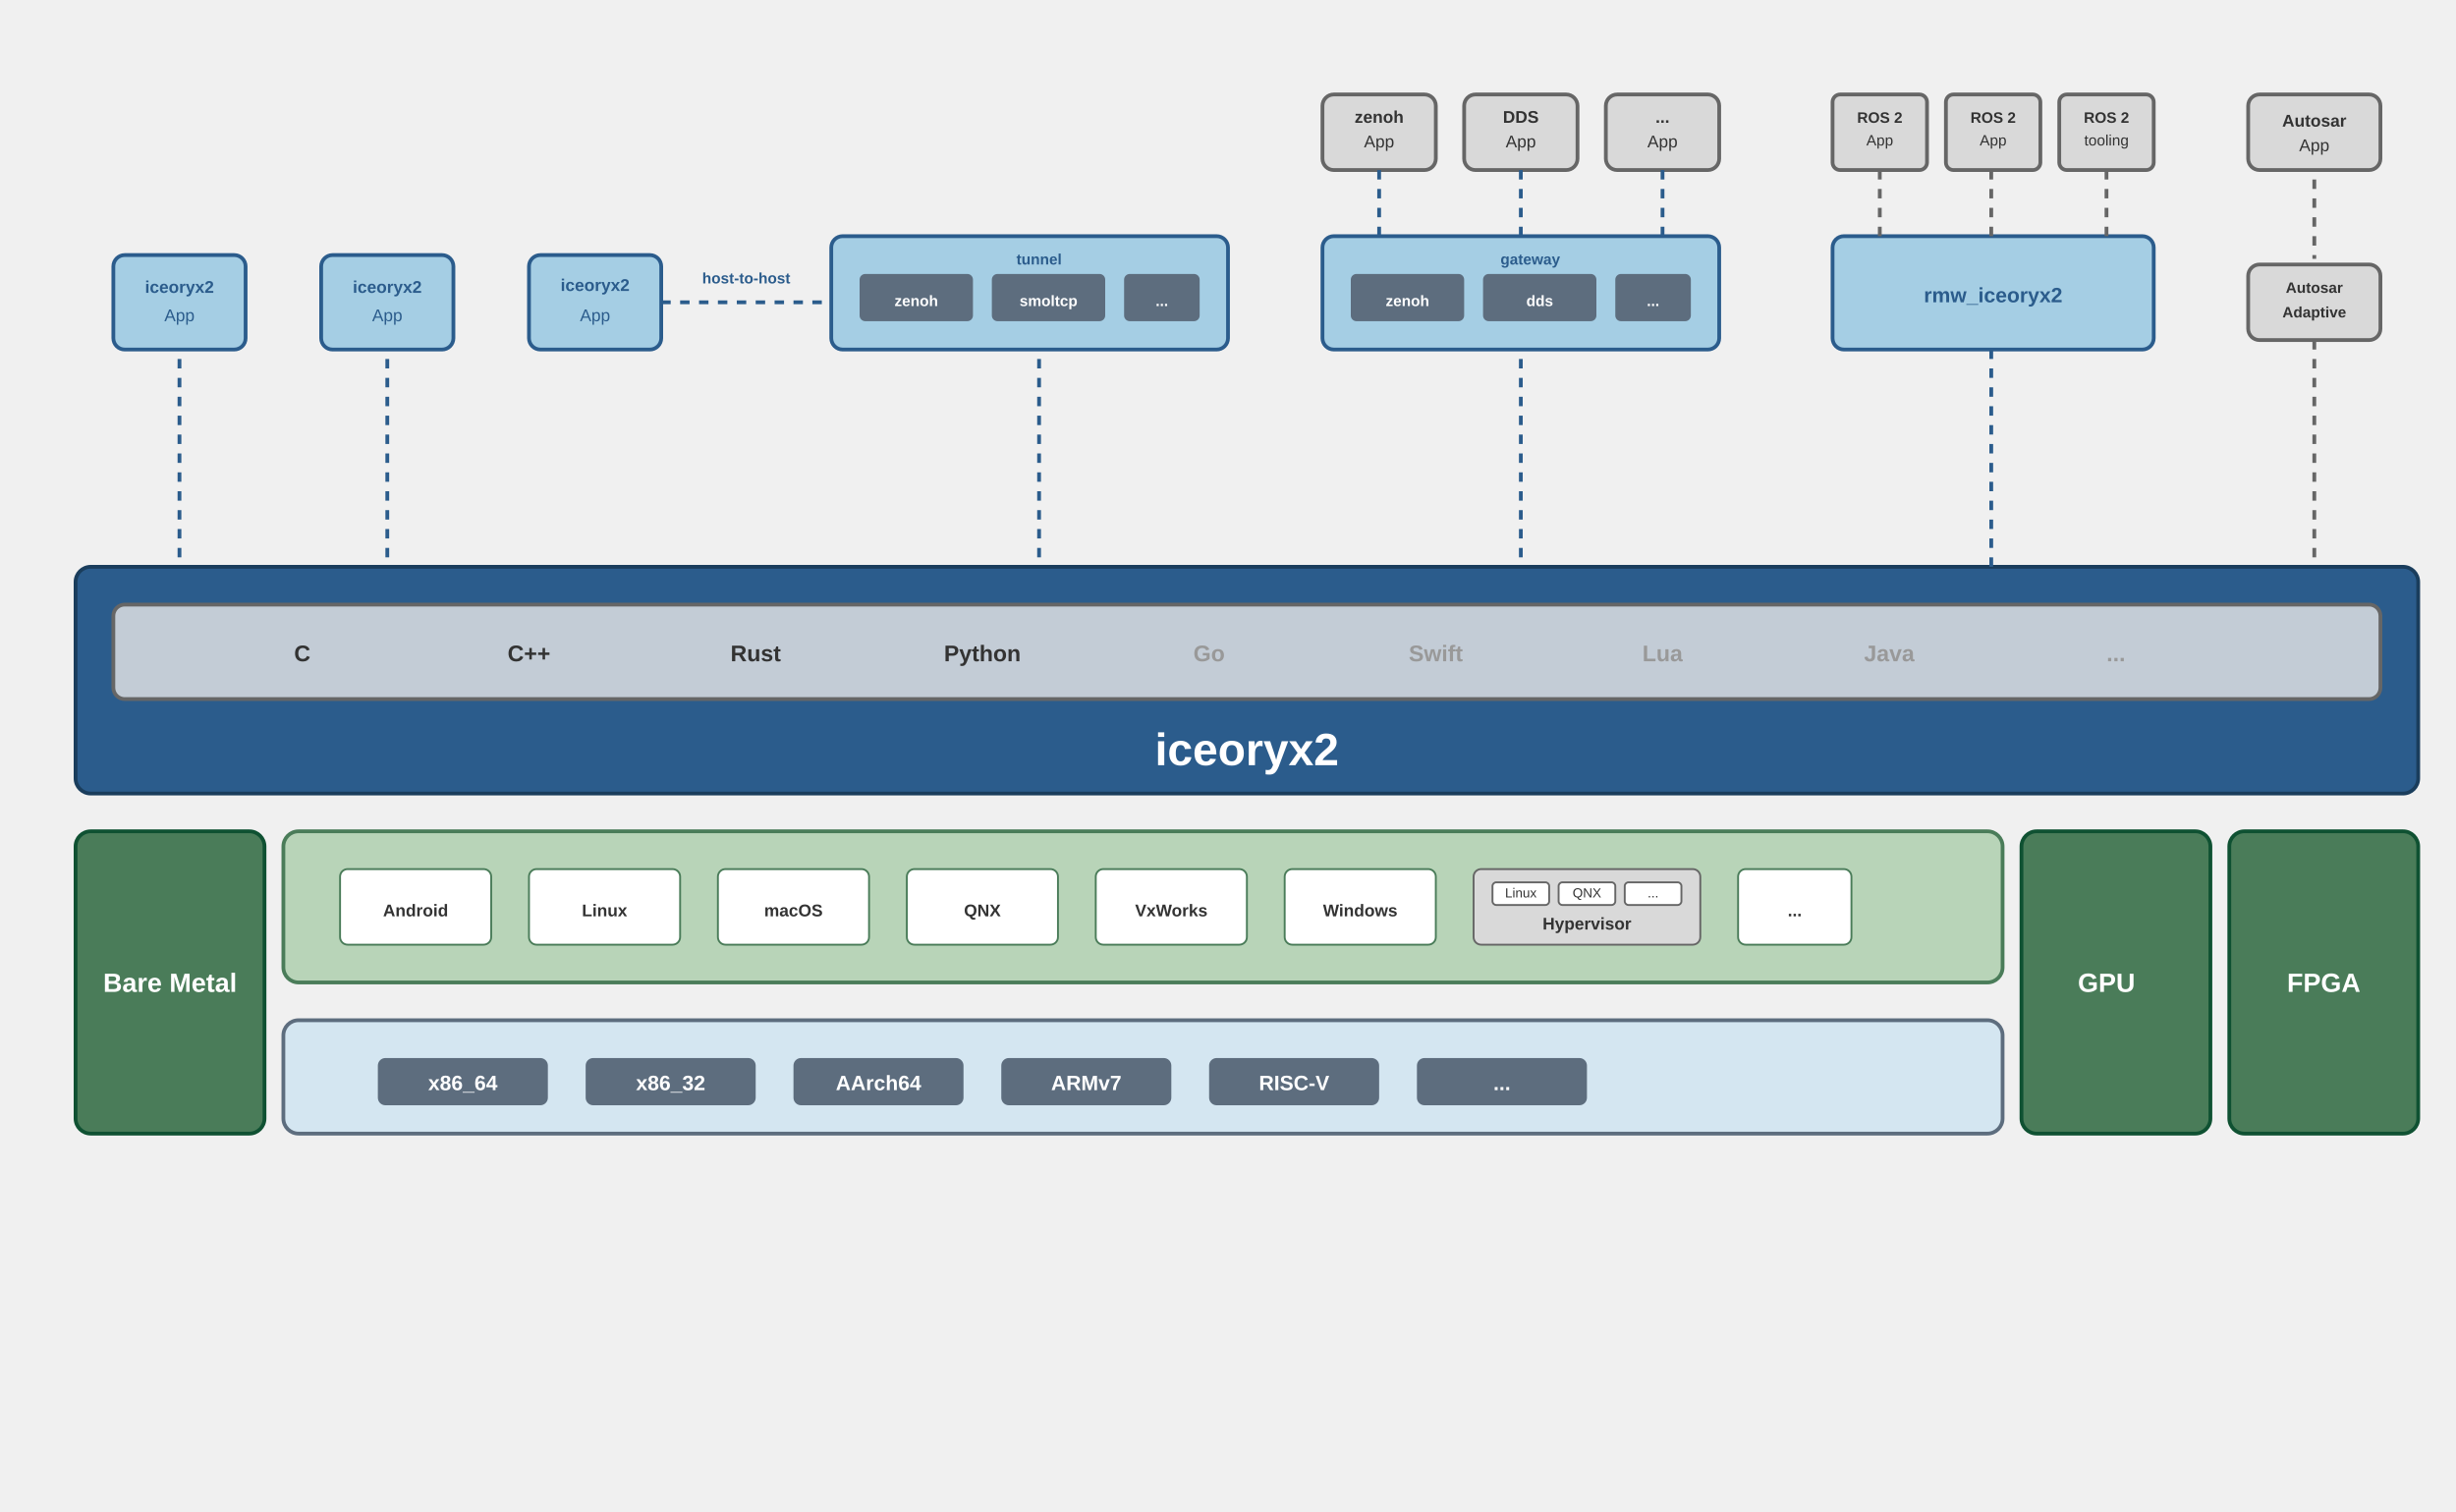
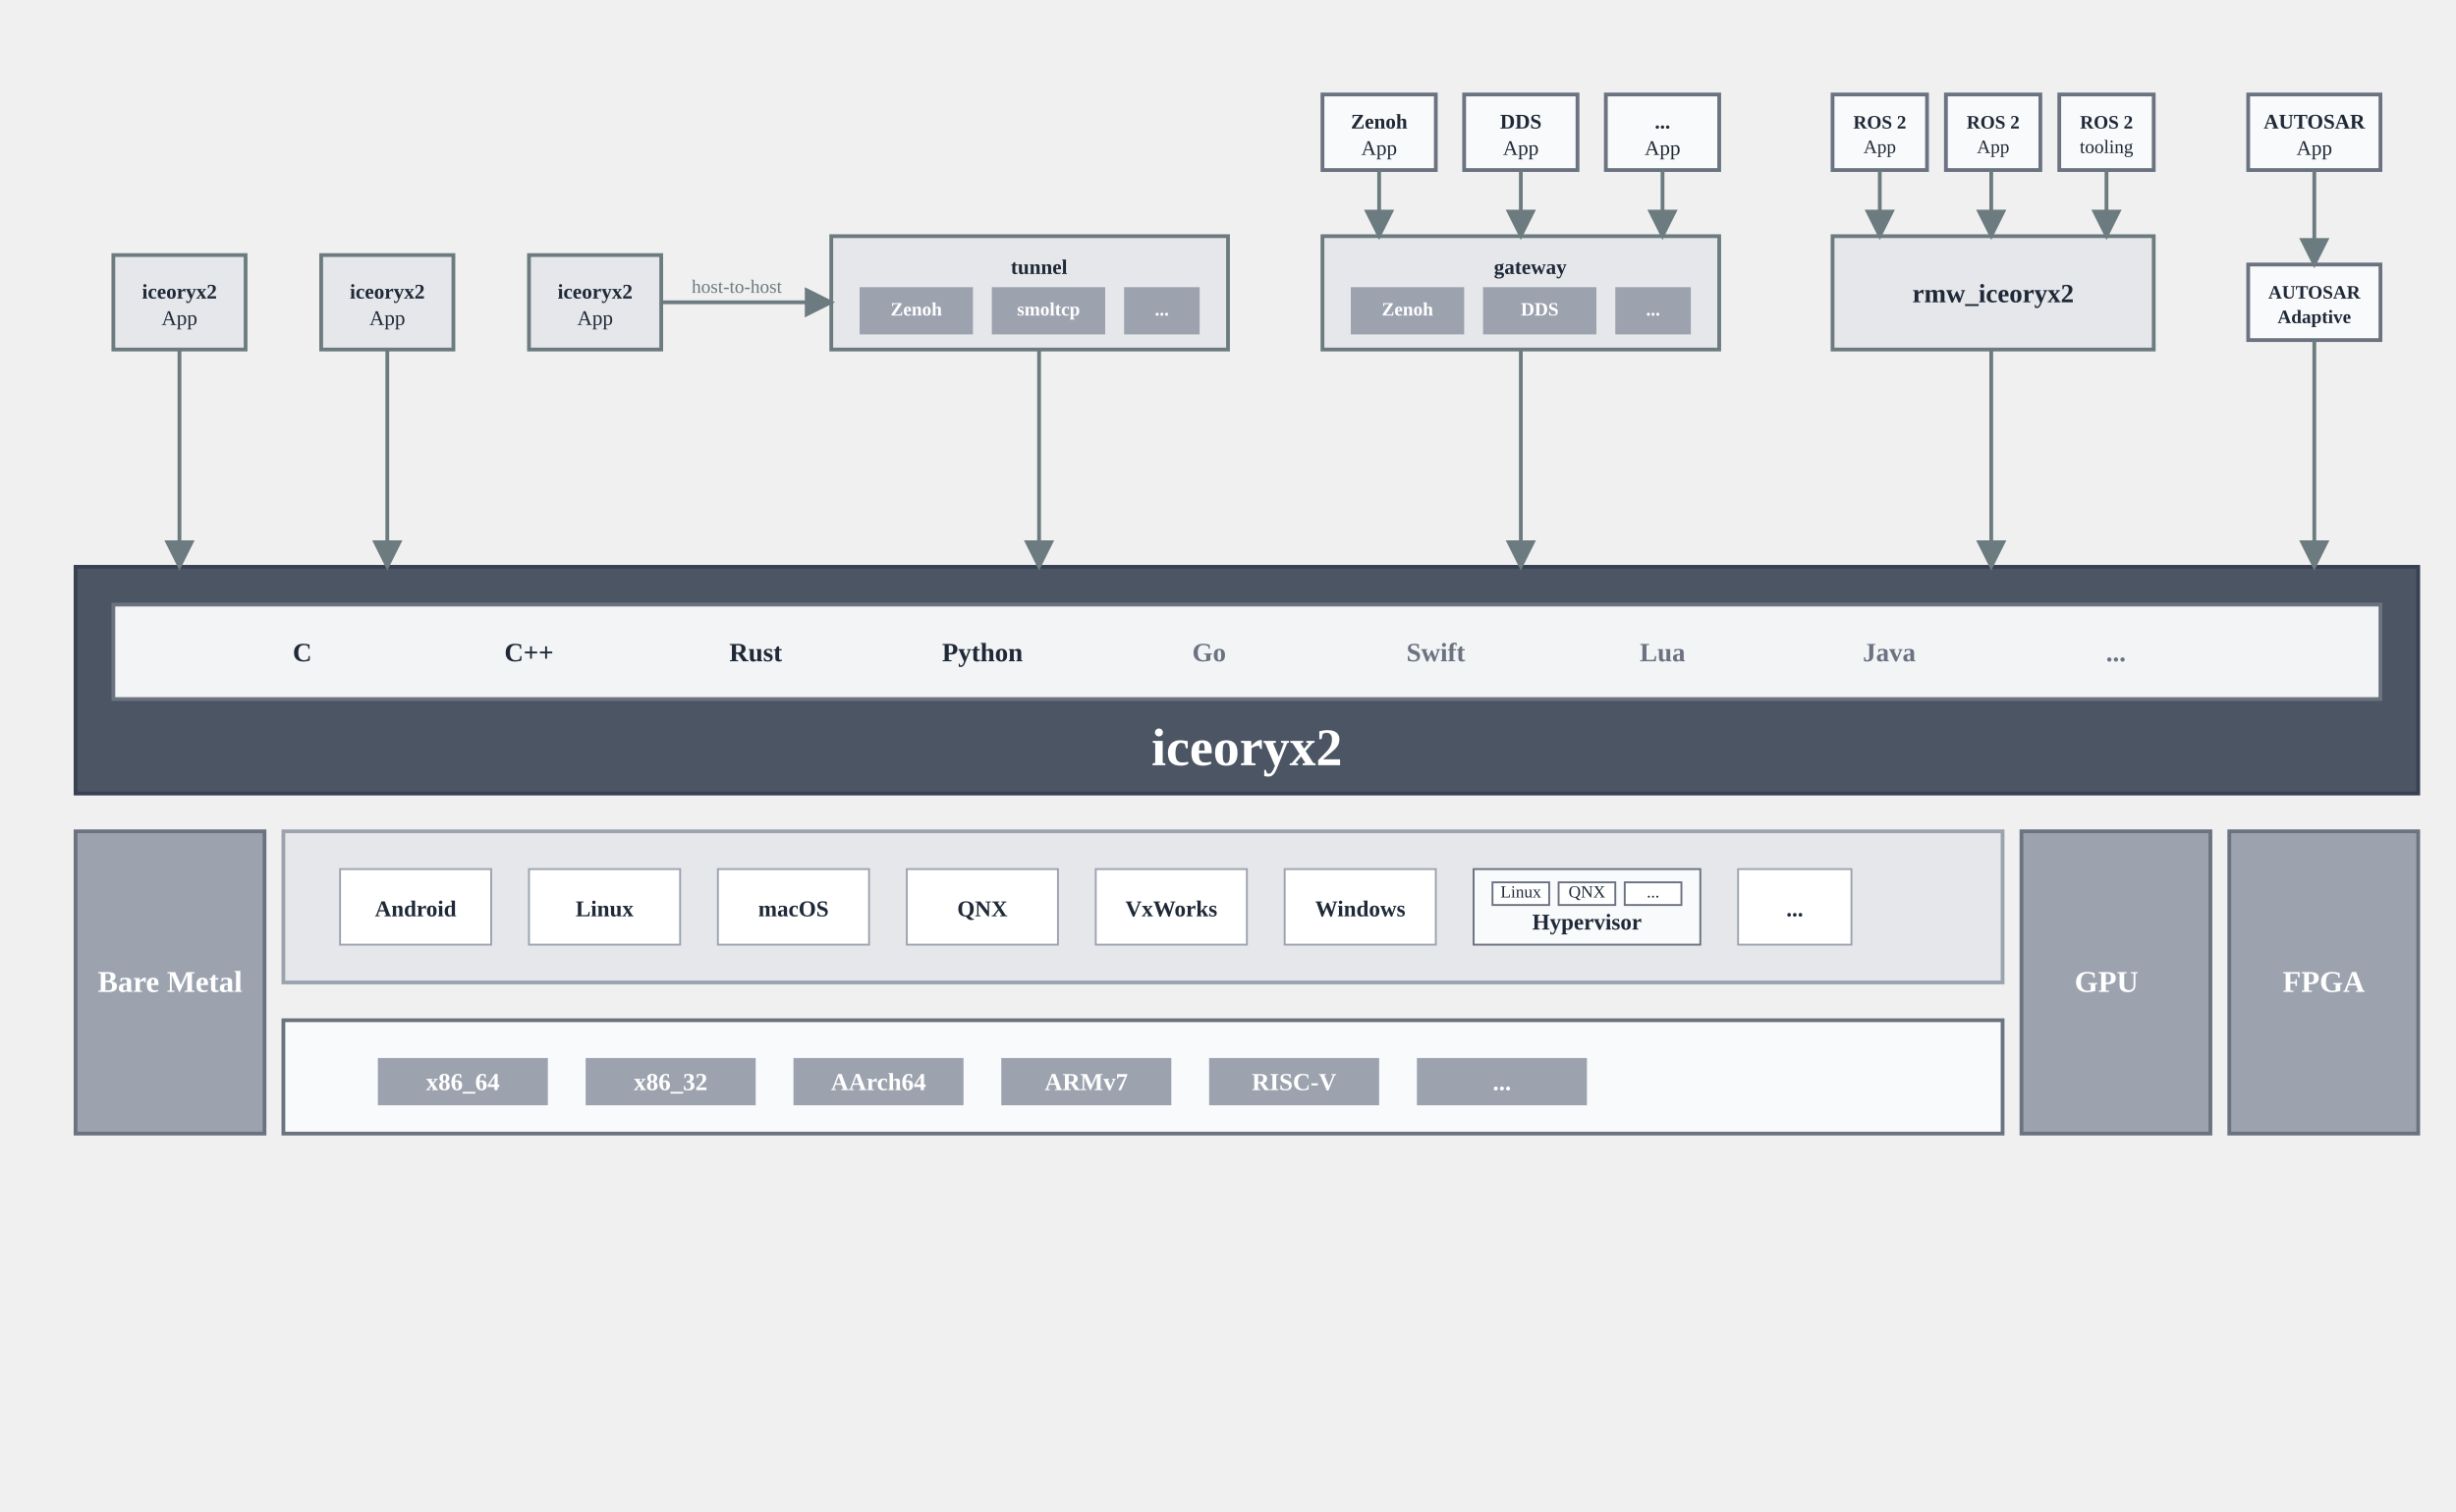
<svg xmlns="http://www.w3.org/2000/svg" viewBox="0 0 1300 800">
  <defs>
-     <marker id="arrowhead" markerWidth="6" markerHeight="4" refX="5" refY="2" orient="auto">
-       <polygon points="0 0, 6 2, 0 4" fill="#2B5C8C" />
+     <marker id="arrow" markerWidth="8" markerHeight="8" refX="7" refY="4" orient="auto">
+       <polygon points="0,0 0,8 8,4" fill="#6c7b7f" />
    </marker>
  </defs>
  <rect width="1300" height="800" fill="transparent" />
-   <rect x="60" y="135" width="70" height="50" rx="6" fill="#A5CEE4" stroke="#2B5C8C" stroke-width="2" />
-   <text x="95" y="155" text-anchor="middle" font-family="Arial, sans-serif" font-size="9" font-weight="bold" fill="#2B5C8C">iceoryx2</text>
-   <text x="95" y="170" text-anchor="middle" font-family="Arial, sans-serif" font-size="9" fill="#2B5C8C">App</text>
-   <rect x="170" y="135" width="70" height="50" rx="6" fill="#A5CEE4" stroke="#2B5C8C" stroke-width="2" />
-   <text x="205" y="155" text-anchor="middle" font-family="Arial, sans-serif" font-size="9" font-weight="bold" fill="#2B5C8C">iceoryx2</text>
-   <text x="205" y="170" text-anchor="middle" font-family="Arial, sans-serif" font-size="9" fill="#2B5C8C">App</text>
-   <rect x="280" y="135" width="70" height="50" rx="6" fill="#A5CEE4" stroke="#2B5C8C" stroke-width="2" />
-   <text x="315" y="154" text-anchor="middle" font-family="Arial, sans-serif" font-size="9" font-weight="bold" fill="#2B5C8C">iceoryx2</text>
-   <text x="315" y="170" text-anchor="middle" font-family="Arial, sans-serif" font-size="9" fill="#2B5C8C">App</text>
-   <text x="395" y="150" text-anchor="middle" font-family="Arial, sans-serif" font-size="8" font-weight="bold" fill="#2B5C8C">host-to-host</text>
-   <rect x="440" y="125" width="210" height="60" rx="6" fill="#A5CEE4" stroke="#2B5C8C" stroke-width="2" />
-   <text x="550" y="140" text-anchor="middle" font-family="Arial, sans-serif" font-size="8" font-weight="bold" fill="#2B5C8C">tunnel</text>
-   <rect x="455" y="145" width="60" height="25" rx="3" fill="#5D6D7E" />
-   <text x="485" y="162" text-anchor="middle" font-family="Arial, sans-serif" font-size="8" font-weight="bold" fill="white">zenoh</text>
-   <rect x="525" y="145" width="60" height="25" rx="3" fill="#5D6D7E" />
-   <text x="555" y="162" text-anchor="middle" font-family="Arial, sans-serif" font-size="8" font-weight="bold" fill="white">smoltcp</text>
-   <rect x="595" y="145" width="40" height="25" rx="3" fill="#5D6D7E" />
-   <text x="615" y="162" text-anchor="middle" font-family="Arial, sans-serif" font-size="8" font-weight="bold" fill="white">...</text>
-   <rect x="700" y="50" width="60" height="40" rx="6" fill="#D9D9D9" stroke="#666" stroke-width="2" />
-   <text x="730" y="65" text-anchor="middle" font-family="Arial, sans-serif" font-size="9" font-weight="bold" fill="#333">zenoh</text>
-   <text x="730" y="78" text-anchor="middle" font-family="Arial, sans-serif" font-size="9" fill="#333">App</text>
-   <rect x="775" y="50" width="60" height="40" rx="6" fill="#D9D9D9" stroke="#666" stroke-width="2" />
-   <text x="805" y="65" text-anchor="middle" font-family="Arial, sans-serif" font-size="9" font-weight="bold" fill="#333">DDS</text>
-   <text x="805" y="78" text-anchor="middle" font-family="Arial, sans-serif" font-size="9" fill="#333">App</text>
-   <rect x="850" y="50" width="60" height="40" rx="6" fill="#D9D9D9" stroke="#666" stroke-width="2" />
-   <text x="880" y="65" text-anchor="middle" font-family="Arial, sans-serif" font-size="9" font-weight="bold" fill="#333">...</text>
-   <text x="880" y="78" text-anchor="middle" font-family="Arial, sans-serif" font-size="9" fill="#333">App</text>
-   <rect x="700" y="125" width="210" height="60" rx="6" fill="#A5CEE4" stroke="#2B5C8C" stroke-width="2" />
-   <text x="810" y="140" text-anchor="middle" font-family="Arial, sans-serif" font-size="8" font-weight="bold" fill="#2B5C8C">gateway</text>
-   <rect x="715" y="145" width="60" height="25" rx="3" fill="#5D6D7E" />
-   <text x="745" y="162" text-anchor="middle" font-family="Arial, sans-serif" font-size="8" font-weight="bold" fill="white">zenoh</text>
-   <rect x="785" y="145" width="60" height="25" rx="3" fill="#5D6D7E" />
-   <text x="815" y="162" text-anchor="middle" font-family="Arial, sans-serif" font-size="8" font-weight="bold" fill="white">dds</text>
-   <rect x="855" y="145" width="40" height="25" rx="3" fill="#5D6D7E" />
-   <text x="875" y="162" text-anchor="middle" font-family="Arial, sans-serif" font-size="8" font-weight="bold" fill="white">...</text>
-   <rect x="970" y="50" width="50" height="40" rx="4" fill="#D9D9D9" stroke="#666" stroke-width="2" />
-   <text x="995" y="65" text-anchor="middle" font-family="Arial, sans-serif" font-size="8" font-weight="bold" fill="#333">ROS 2</text>
-   <text x="995" y="77" text-anchor="middle" font-family="Arial, sans-serif" font-size="8" fill="#333">App</text>
-   <rect x="1030" y="50" width="50" height="40" rx="4" fill="#D9D9D9" stroke="#666" stroke-width="2" />
-   <text x="1055" y="65" text-anchor="middle" font-family="Arial, sans-serif" font-size="8" font-weight="bold" fill="#333">ROS 2</text>
-   <text x="1055" y="77" text-anchor="middle" font-family="Arial, sans-serif" font-size="8" fill="#333">App</text>
-   <rect x="1090" y="50" width="50" height="40" rx="4" fill="#D9D9D9" stroke="#666" stroke-width="2" />
-   <text x="1115" y="65" text-anchor="middle" font-family="Arial, sans-serif" font-size="8" font-weight="bold" fill="#333">ROS 2</text>
-   <text x="1115" y="77" text-anchor="middle" font-family="Arial, sans-serif" font-size="8" fill="#333">tooling</text>
-   <rect x="970" y="125" width="170" height="60" rx="6" fill="#A5CEE4" stroke="#2B5C8C" stroke-width="2" />
-   <text x="1055" y="160" text-anchor="middle" font-family="Arial, sans-serif" font-size="11" font-weight="bold" fill="#2B5C8C">rmw_iceoryx2</text>
-   <rect x="1190" y="50" width="70" height="40" rx="6" fill="#D9D9D9" stroke="#666" stroke-width="2" />
-   <text x="1225" y="67" text-anchor="middle" font-family="Arial, sans-serif" font-size="9" font-weight="bold" fill="#333">Autosar</text>
-   <text x="1225" y="80" text-anchor="middle" font-family="Arial, sans-serif" font-size="9" fill="#333">App</text>
-   <rect x="1190" y="140" width="70" height="40" rx="6" fill="#D9D9D9" stroke="#666" stroke-width="2" />
-   <text x="1225" y="155" text-anchor="middle" font-family="Arial, sans-serif" font-size="8" font-weight="bold" fill="#333">Autosar</text>
-   <text x="1225" y="168" text-anchor="middle" font-family="Arial, sans-serif" font-size="8" font-weight="bold" fill="#333">Adaptive</text>
-   <rect x="40" y="300" width="1240" height="120" rx="8" fill="#2B5C8C" stroke="#1A3D5C" stroke-width="2" />
-   <text x="660" y="405" text-anchor="middle" font-family="Arial, sans-serif" font-size="24" font-weight="bold" fill="white">iceoryx2</text>
-   <rect x="60" y="320" width="1200" height="50" rx="6" fill="rgba(232, 232, 232, 0.8)" stroke="#666" stroke-width="2" />
-   <text x="160" y="350" text-anchor="middle" font-family="Arial, sans-serif" font-size="12" font-weight="bold" fill="#333">C</text>
-   <text x="280" y="350" text-anchor="middle" font-family="Arial, sans-serif" font-size="12" font-weight="bold" fill="#333">C++</text>
-   <text x="400" y="350" text-anchor="middle" font-family="Arial, sans-serif" font-size="12" font-weight="bold" fill="#333">Rust</text>
-   <text x="520" y="350" text-anchor="middle" font-family="Arial, sans-serif" font-size="12" font-weight="bold" fill="#333">Python</text>
-   <text x="640" y="350" text-anchor="middle" font-family="Arial, sans-serif" font-size="12" font-weight="bold" fill="#999">Go</text>
-   <text x="760" y="350" text-anchor="middle" font-family="Arial, sans-serif" font-size="12" font-weight="bold" fill="#999">Swift</text>
-   <text x="880" y="350" text-anchor="middle" font-family="Arial, sans-serif" font-size="12" font-weight="bold" fill="#999">Lua</text>
-   <text x="1000" y="350" text-anchor="middle" font-family="Arial, sans-serif" font-size="12" font-weight="bold" fill="#999">Java</text>
-   <text x="1120" y="350" text-anchor="middle" font-family="Arial, sans-serif" font-size="12" font-weight="bold" fill="#999">...</text>
-   <rect x="40" y="440" width="100" height="160" rx="8" fill="#4A7C59" stroke="#0F5132" stroke-width="2" />
-   <text x="90" y="525" text-anchor="middle" font-family="Arial, sans-serif" font-size="14" font-weight="bold" fill="white">Bare Metal</text>
-   <rect x="150" y="440" width="910" height="80" rx="8" fill="#B8D4B8" stroke="#4A7C59" stroke-width="2" />
-   <rect x="180" y="460" width="80" height="40" rx="4" fill="white" stroke="#4A7C59" />
-   <text x="220" y="485" text-anchor="middle" font-family="Arial, sans-serif" font-size="9" font-weight="bold" fill="#333">Android</text>
-   <rect x="280" y="460" width="80" height="40" rx="4" fill="white" stroke="#4A7C59" />
-   <text x="320" y="485" text-anchor="middle" font-family="Arial, sans-serif" font-size="9" font-weight="bold" fill="#333">Linux</text>
-   <rect x="380" y="460" width="80" height="40" rx="4" fill="white" stroke="#4A7C59" />
-   <text x="420" y="485" text-anchor="middle" font-family="Arial, sans-serif" font-size="9" font-weight="bold" fill="#333">macOS</text>
-   <rect x="480" y="460" width="80" height="40" rx="4" fill="white" stroke="#4A7C59" />
-   <text x="520" y="485" text-anchor="middle" font-family="Arial, sans-serif" font-size="9" font-weight="bold" fill="#333">QNX</text>
-   <rect x="580" y="460" width="80" height="40" rx="4" fill="white" stroke="#4A7C59" />
-   <text x="620" y="485" text-anchor="middle" font-family="Arial, sans-serif" font-size="9" font-weight="bold" fill="#333">VxWorks</text>
-   <rect x="680" y="460" width="80" height="40" rx="4" fill="white" stroke="#4A7C59" />
-   <text x="720" y="485" text-anchor="middle" font-family="Arial, sans-serif" font-size="9" font-weight="bold" fill="#333">Windows</text>
-   <rect x="780" y="460" width="120" height="40" rx="4" fill="#D9D9D9" stroke="#666" />
-   <text x="840" y="492" text-anchor="middle" font-family="Arial, sans-serif" font-size="9" font-weight="bold" fill="#333">Hypervisor</text>
-   <rect x="790" y="467" width="30" height="12" rx="2" fill="white" stroke="#666" />
-   <text x="805" y="475" text-anchor="middle" font-family="Arial, sans-serif" font-size="7" fill="#333">Linux</text>
-   <rect x="825" y="467" width="30" height="12" rx="2" fill="white" stroke="#666" />
-   <text x="840" y="475" text-anchor="middle" font-family="Arial, sans-serif" font-size="7" fill="#333">QNX</text>
-   <rect x="860" y="467" width="30" height="12" rx="2" fill="white" stroke="#666" />
-   <text x="875" y="475" text-anchor="middle" font-family="Arial, sans-serif" font-size="7" fill="#333">...</text>
-   <rect x="920" y="460" width="60" height="40" rx="4" fill="white" stroke="#4A7C59" />
-   <text x="950" y="485" text-anchor="middle" font-family="Arial, sans-serif" font-size="9" font-weight="bold" fill="#333">...</text>
-   <rect x="150" y="540" width="910" height="60" rx="8" fill="#D4E6F1" stroke="#5D6D7E" stroke-width="2" />
-   <rect x="200" y="560" width="90" height="25" rx="4" fill="#5D6D7E" />
-   <text x="245" y="577" text-anchor="middle" font-family="Arial, sans-serif" font-size="11" font-weight="bold" fill="white">x86_64</text>
-   <rect x="310" y="560" width="90" height="25" rx="4" fill="#5D6D7E" />
-   <text x="355" y="577" text-anchor="middle" font-family="Arial, sans-serif" font-size="11" font-weight="bold" fill="white">x86_32</text>
-   <rect x="420" y="560" width="90" height="25" rx="4" fill="#5D6D7E" />
-   <text x="465" y="577" text-anchor="middle" font-family="Arial, sans-serif" font-size="11" font-weight="bold" fill="white">AArch64</text>
-   <rect x="530" y="560" width="90" height="25" rx="4" fill="#5D6D7E" />
-   <text x="575" y="577" text-anchor="middle" font-family="Arial, sans-serif" font-size="11" font-weight="bold" fill="white">ARMv7</text>
-   <rect x="640" y="560" width="90" height="25" rx="4" fill="#5D6D7E" />
-   <text x="685" y="577" text-anchor="middle" font-family="Arial, sans-serif" font-size="11" font-weight="bold" fill="white">RISC-V</text>
-   <rect x="750" y="560" width="90" height="25" rx="4" fill="#5D6D7E" />
-   <text x="795" y="577" text-anchor="middle" font-family="Arial, sans-serif" font-size="11" font-weight="bold" fill="white">...</text>
-   <rect x="1070" y="440" width="100" height="160" rx="8" fill="#4A7C59" stroke="#0F5132" stroke-width="2" />
-   <text x="1115" y="525" text-anchor="middle" font-family="Arial, sans-serif" font-size="14" font-weight="bold" fill="white">GPU</text>
-   <rect x="1180" y="440" width="100" height="160" rx="8" fill="#4A7C59" stroke="#0F5132" stroke-width="2" />
-   <text x="1230" y="525" text-anchor="middle" font-family="Arial, sans-serif" font-size="14" font-weight="bold" fill="white">FPGA</text>
-   <line x1="95" y1="190" x2="95" y2="300" stroke="#2B5C8C" stroke-width="2" stroke-dasharray="5,5" />
-   <line x1="205" y1="190" x2="205" y2="300" stroke="#2B5C8C" stroke-width="2" stroke-dasharray="5,5" />
-   <line x1="350" y1="160" x2="440" y2="160" stroke="#2B5C8C" stroke-width="2" stroke-dasharray="5,5" />
-   <line x1="550" y1="190" x2="550" y2="300" stroke="#2B5C8C" stroke-width="2" stroke-dasharray="5,5" />
-   <line x1="730" y1="90" x2="730" y2="130" stroke="#2B5C8C" stroke-width="2" stroke-dasharray="5,5" />
-   <line x1="805" y1="90" x2="805" y2="130" stroke="#2B5C8C" stroke-width="2" stroke-dasharray="5,5" />
-   <line x1="880" y1="90" x2="880" y2="130" stroke="#2B5C8C" stroke-width="2" stroke-dasharray="5,5" />
-   <line x1="805" y1="190" x2="805" y2="300" stroke="#2B5C8C" stroke-width="2" stroke-dasharray="5,5" />
-   <line x1="995" y1="90" x2="995" y2="125" stroke="#666" stroke-width="2" stroke-dasharray="5,5" />
-   <line x1="1054" y1="90" x2="1054" y2="125" stroke="#666" stroke-width="2" stroke-dasharray="5,5" />
-   <line x1="1115" y1="90" x2="1115" y2="125" stroke="#666" stroke-width="2" stroke-dasharray="5,5" />
-   <line x1="1054" y1="185" x2="1054" y2="300" stroke="#2B5C8C" stroke-width="2" stroke-dasharray="5,5" />
-   <line x1="1225" y1="95" x2="1225" y2="137" stroke="#666" stroke-width="2" stroke-dasharray="5,5" />
-   <line x1="1225" y1="180" x2="1225" y2="300" stroke="#666" stroke-width="2" stroke-dasharray="5,5" />
+   <rect x="60" y="135" width="70" height="50" fill="#e5e7eb" stroke="#6c7b7f" stroke-width="2" />
+   <text x="95" y="158" text-anchor="middle" font-size="11" font-weight="bold" fill="#1f2937">iceoryx2</text>
+   <text x="95" y="172" text-anchor="middle" font-size="11" fill="#1f2937">App</text>
+   <rect x="170" y="135" width="70" height="50" fill="#e5e7eb" stroke="#6c7b7f" stroke-width="2" />
+   <text x="205" y="158" text-anchor="middle" font-size="11" font-weight="bold" fill="#1f2937">iceoryx2</text>
+   <text x="205" y="172" text-anchor="middle" font-size="11" fill="#1f2937">App</text>
+   <rect x="280" y="135" width="70" height="50" fill="#e5e7eb" stroke="#6c7b7f" stroke-width="2" />
+   <text x="315" y="158" text-anchor="middle" font-size="11" font-weight="bold" fill="#1f2937">iceoryx2</text>
+   <text x="315" y="172" text-anchor="middle" font-size="11" fill="#1f2937">App</text>
+   <text x="390" y="155" text-anchor="middle" font-size="10" fill="#6c7b7f">host-to-host</text>
+   <rect x="440" y="125" width="210" height="60" fill="#e5e7eb" stroke="#6c7b7f" stroke-width="2" />
+   <text x="550" y="145" text-anchor="middle" font-size="11" font-weight="bold" fill="#1f2937">tunnel</text>
+   <rect x="455" y="152" width="60" height="25" fill="#9ca3af" />
+   <text x="485" y="167" text-anchor="middle" font-size="10" font-weight="bold" fill="white">Zenoh</text>
+   <rect x="525" y="152" width="60" height="25" fill="#9ca3af" />
+   <text x="555" y="167" text-anchor="middle" font-size="10" font-weight="bold" fill="white">smoltcp</text>
+   <rect x="595" y="152" width="40" height="25" fill="#9ca3af" />
+   <text x="615" y="167" text-anchor="middle" font-size="10" font-weight="bold" fill="white">...</text>
+   <rect x="700" y="50" width="60" height="40" fill="#f9fafb" stroke="#6b7280" stroke-width="2" />
+   <text x="730" y="68" text-anchor="middle" font-size="11" font-weight="bold" fill="#1f2937">Zenoh</text>
+   <text x="730" y="82" text-anchor="middle" font-size="11" fill="#1f2937">App</text>
+   <rect x="775" y="50" width="60" height="40" fill="#f9fafb" stroke="#6b7280" stroke-width="2" />
+   <text x="805" y="68" text-anchor="middle" font-size="11" font-weight="bold" fill="#1f2937">DDS</text>
+   <text x="805" y="82" text-anchor="middle" font-size="11" fill="#1f2937">App</text>
+   <rect x="850" y="50" width="60" height="40" fill="#f9fafb" stroke="#6b7280" stroke-width="2" />
+   <text x="880" y="68" text-anchor="middle" font-size="11" font-weight="bold" fill="#1f2937">...</text>
+   <text x="880" y="82" text-anchor="middle" font-size="11" fill="#1f2937">App</text>
+   <rect x="700" y="125" width="210" height="60" fill="#e5e7eb" stroke="#6c7b7f" stroke-width="2" />
+   <text x="810" y="145" text-anchor="middle" font-size="11" font-weight="bold" fill="#1f2937">gateway</text>
+   <rect x="715" y="152" width="60" height="25" fill="#9ca3af" />
+   <text x="745" y="167" text-anchor="middle" font-size="10" font-weight="bold" fill="white">Zenoh</text>
+   <rect x="785" y="152" width="60" height="25" fill="#9ca3af" />
+   <text x="815" y="167" text-anchor="middle" font-size="10" font-weight="bold" fill="white">DDS</text>
+   <rect x="855" y="152" width="40" height="25" fill="#9ca3af" />
+   <text x="875" y="167" text-anchor="middle" font-size="10" font-weight="bold" fill="white">...</text>
+   <rect x="970" y="50" width="50" height="40" fill="#f9fafb" stroke="#6b7280" stroke-width="2" />
+   <text x="995" y="68" text-anchor="middle" font-size="10" font-weight="bold" fill="#1f2937">ROS 2</text>
+   <text x="995" y="81" text-anchor="middle" font-size="10" fill="#1f2937">App</text>
+   <rect x="1030" y="50" width="50" height="40" fill="#f9fafb" stroke="#6b7280" stroke-width="2" />
+   <text x="1055" y="68" text-anchor="middle" font-size="10" font-weight="bold" fill="#1f2937">ROS 2</text>
+   <text x="1055" y="81" text-anchor="middle" font-size="10" fill="#1f2937">App</text>
+   <rect x="1090" y="50" width="50" height="40" fill="#f9fafb" stroke="#6b7280" stroke-width="2" />
+   <text x="1115" y="68" text-anchor="middle" font-size="10" font-weight="bold" fill="#1f2937">ROS 2</text>
+   <text x="1115" y="81" text-anchor="middle" font-size="10" fill="#1f2937">tooling</text>
+   <rect x="970" y="125" width="170" height="60" fill="#e5e7eb" stroke="#6c7b7f" stroke-width="2" />
+   <text x="1055" y="160" text-anchor="middle" font-size="14" font-weight="bold" fill="#1f2937">rmw_iceoryx2</text>
+   <rect x="1190" y="50" width="70" height="40" fill="#f9fafb" stroke="#6b7280" stroke-width="2" />
+   <text x="1225" y="68" text-anchor="middle" font-size="11" font-weight="bold" fill="#1f2937">AUTOSAR</text>
+   <text x="1225" y="82" text-anchor="middle" font-size="11" fill="#1f2937">App</text>
+   <rect x="1190" y="140" width="70" height="40" fill="#f9fafb" stroke="#6b7280" stroke-width="2" />
+   <text x="1225" y="158" text-anchor="middle" font-size="10" font-weight="bold" fill="#1f2937">AUTOSAR</text>
+   <text x="1225" y="171" text-anchor="middle" font-size="10" font-weight="bold" fill="#1f2937">Adaptive</text>
+   <rect x="40" y="300" width="1240" height="120" fill="#4b5563" stroke="#374151" stroke-width="2" />
+   <text x="660" y="405" text-anchor="middle" font-size="28" font-weight="bold" fill="white">iceoryx2</text>
+   <rect x="60" y="320" width="1200" height="50" fill="#f3f4f6" stroke="#6b7280" stroke-width="2" />
+   <text x="160" y="350" text-anchor="middle" font-size="14" font-weight="bold" fill="#1f2937">C</text>
+   <text x="280" y="350" text-anchor="middle" font-size="14" font-weight="bold" fill="#1f2937">C++</text>
+   <text x="400" y="350" text-anchor="middle" font-size="14" font-weight="bold" fill="#1f2937">Rust</text>
+   <text x="520" y="350" text-anchor="middle" font-size="14" font-weight="bold" fill="#1f2937">Python</text>
+   <text x="640" y="350" text-anchor="middle" font-size="14" font-weight="bold" fill="#6b7280">Go</text>
+   <text x="760" y="350" text-anchor="middle" font-size="14" font-weight="bold" fill="#6b7280">Swift</text>
+   <text x="880" y="350" text-anchor="middle" font-size="14" font-weight="bold" fill="#6b7280">Lua</text>
+   <text x="1000" y="350" text-anchor="middle" font-size="14" font-weight="bold" fill="#6b7280">Java</text>
+   <text x="1120" y="350" text-anchor="middle" font-size="14" font-weight="bold" fill="#6b7280">...</text>
+   <rect x="40" y="440" width="100" height="160" fill="#9ca3af" stroke="#6b7280" stroke-width="2" />
+   <text x="90" y="525" text-anchor="middle" font-size="16" font-weight="bold" fill="white">Bare Metal</text>
+   <rect x="150" y="440" width="910" height="80" fill="#e5e7eb" stroke="#9ca3af" stroke-width="2" />
+   <rect x="180" y="460" width="80" height="40" fill="white" stroke="#9ca3af" />
+   <text x="220" y="485" text-anchor="middle" font-size="12" font-weight="bold" fill="#1f2937">Android</text>
+   <rect x="280" y="460" width="80" height="40" fill="white" stroke="#9ca3af" />
+   <text x="320" y="485" text-anchor="middle" font-size="12" font-weight="bold" fill="#1f2937">Linux</text>
+   <rect x="380" y="460" width="80" height="40" fill="white" stroke="#9ca3af" />
+   <text x="420" y="485" text-anchor="middle" font-size="12" font-weight="bold" fill="#1f2937">macOS</text>
+   <rect x="480" y="460" width="80" height="40" fill="white" stroke="#9ca3af" />
+   <text x="520" y="485" text-anchor="middle" font-size="12" font-weight="bold" fill="#1f2937">QNX</text>
+   <rect x="580" y="460" width="80" height="40" fill="white" stroke="#9ca3af" />
+   <text x="620" y="485" text-anchor="middle" font-size="12" font-weight="bold" fill="#1f2937">VxWorks</text>
+   <rect x="680" y="460" width="80" height="40" fill="white" stroke="#9ca3af" />
+   <text x="720" y="485" text-anchor="middle" font-size="12" font-weight="bold" fill="#1f2937">Windows</text>
+   <rect x="780" y="460" width="120" height="40" fill="#f9fafb" stroke="#6b7280" />
+   <text x="840" y="492" text-anchor="middle" font-size="12" font-weight="bold" fill="#1f2937">Hypervisor</text>
+   <rect x="790" y="467" width="30" height="12" fill="white" stroke="#6b7280" />
+   <text x="805" y="475" text-anchor="middle" font-size="9" fill="#1f2937">Linux</text>
+   <rect x="825" y="467" width="30" height="12" fill="white" stroke="#6b7280" />
+   <text x="840" y="475" text-anchor="middle" font-size="9" fill="#1f2937">QNX</text>
+   <rect x="860" y="467" width="30" height="12" fill="white" stroke="#6b7280" />
+   <text x="875" y="475" text-anchor="middle" font-size="9" fill="#1f2937">...</text>
+   <rect x="920" y="460" width="60" height="40" fill="white" stroke="#9ca3af" />
+   <text x="950" y="485" text-anchor="middle" font-size="12" font-weight="bold" fill="#1f2937">...</text>
+   <rect x="150" y="540" width="910" height="60" fill="#f9fafb" stroke="#6b7280" stroke-width="2" />
+   <rect x="200" y="560" width="90" height="25" fill="#9ca3af" />
+   <text x="245" y="577" text-anchor="middle" font-size="13" font-weight="bold" fill="white">x86_64</text>
+   <rect x="310" y="560" width="90" height="25" fill="#9ca3af" />
+   <text x="355" y="577" text-anchor="middle" font-size="13" font-weight="bold" fill="white">x86_32</text>
+   <rect x="420" y="560" width="90" height="25" fill="#9ca3af" />
+   <text x="465" y="577" text-anchor="middle" font-size="13" font-weight="bold" fill="white">AArch64</text>
+   <rect x="530" y="560" width="90" height="25" fill="#9ca3af" />
+   <text x="575" y="577" text-anchor="middle" font-size="13" font-weight="bold" fill="white">ARMv7</text>
+   <rect x="640" y="560" width="90" height="25" fill="#9ca3af" />
+   <text x="685" y="577" text-anchor="middle" font-size="13" font-weight="bold" fill="white">RISC-V</text>
+   <rect x="750" y="560" width="90" height="25" fill="#9ca3af" />
+   <text x="795" y="577" text-anchor="middle" font-size="13" font-weight="bold" fill="white">...</text>
+   <rect x="1070" y="440" width="100" height="160" fill="#9ca3af" stroke="#6b7280" stroke-width="2" />
+   <text x="1115" y="525" text-anchor="middle" font-size="16" font-weight="bold" fill="white">GPU</text>
+   <rect x="1180" y="440" width="100" height="160" fill="#9ca3af" stroke="#6b7280" stroke-width="2" />
+   <text x="1230" y="525" text-anchor="middle" font-size="16" font-weight="bold" fill="white">FPGA</text>
+   <line x1="95" y1="185" x2="95" y2="300" stroke="#6c7b7f" stroke-width="2" marker-end="url(#arrow)" />
+   <line x1="205" y1="185" x2="205" y2="300" stroke="#6c7b7f" stroke-width="2" marker-end="url(#arrow)" />
+   <line x1="350" y1="160" x2="440" y2="160" stroke="#6c7b7f" stroke-width="2" marker-end="url(#arrow)" />
+   <line x1="550" y1="185" x2="550" y2="300" stroke="#6c7b7f" stroke-width="2" marker-end="url(#arrow)" />
+   <line x1="730" y1="90" x2="730" y2="125" stroke="#6c7b7f" stroke-width="2" marker-end="url(#arrow)" />
+   <line x1="805" y1="90" x2="805" y2="125" stroke="#6c7b7f" stroke-width="2" marker-end="url(#arrow)" />
+   <line x1="880" y1="90" x2="880" y2="125" stroke="#6c7b7f" stroke-width="2" marker-end="url(#arrow)" />
+   <line x1="805" y1="185" x2="805" y2="300" stroke="#6c7b7f" stroke-width="2" marker-end="url(#arrow)" />
+   <line x1="995" y1="90" x2="995" y2="125" stroke="#6c7b7f" stroke-width="2" marker-end="url(#arrow)" />
+   <line x1="1054" y1="90" x2="1054" y2="125" stroke="#6c7b7f" stroke-width="2" marker-end="url(#arrow)" />
+   <line x1="1115" y1="90" x2="1115" y2="125" stroke="#6c7b7f" stroke-width="2" marker-end="url(#arrow)" />
+   <line x1="1054" y1="185" x2="1054" y2="300" stroke="#6c7b7f" stroke-width="2" marker-end="url(#arrow)" />
+   <line x1="1225" y1="90" x2="1225" y2="140" stroke="#6c7b7f" stroke-width="2" marker-end="url(#arrow)" />
+   <line x1="1225" y1="180" x2="1225" y2="300" stroke="#6c7b7f" stroke-width="2" marker-end="url(#arrow)" />
</svg>
